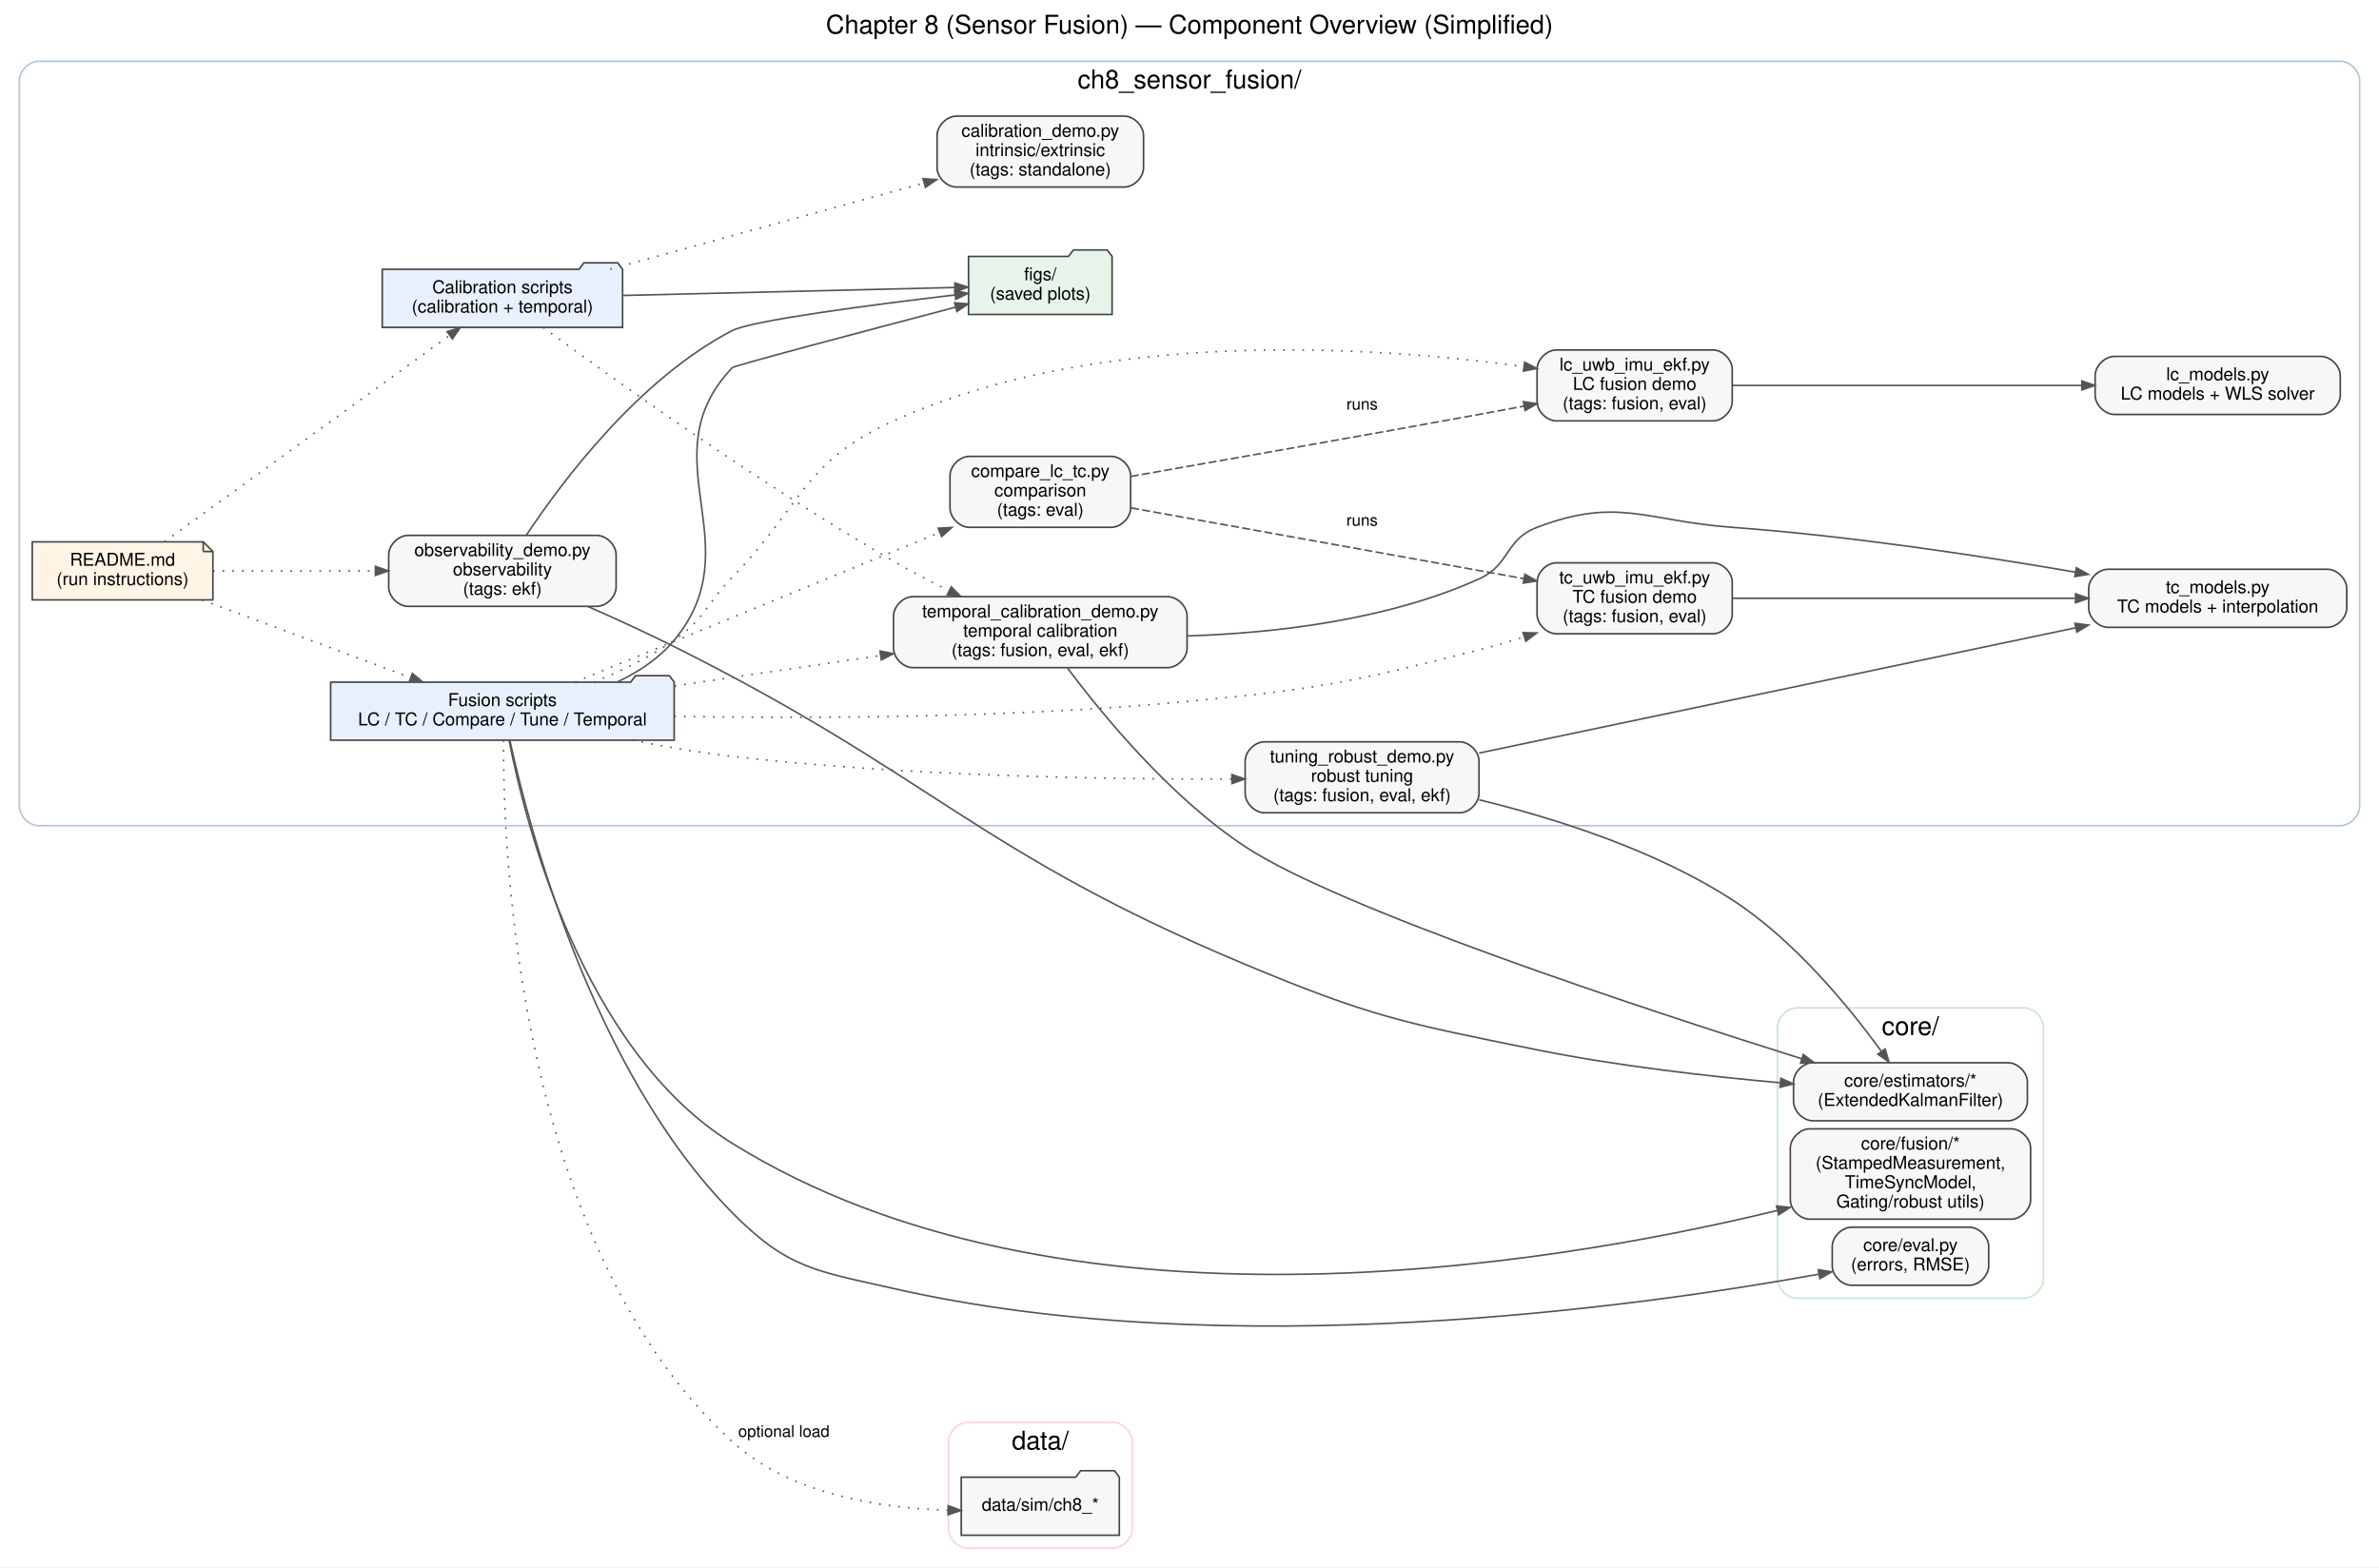
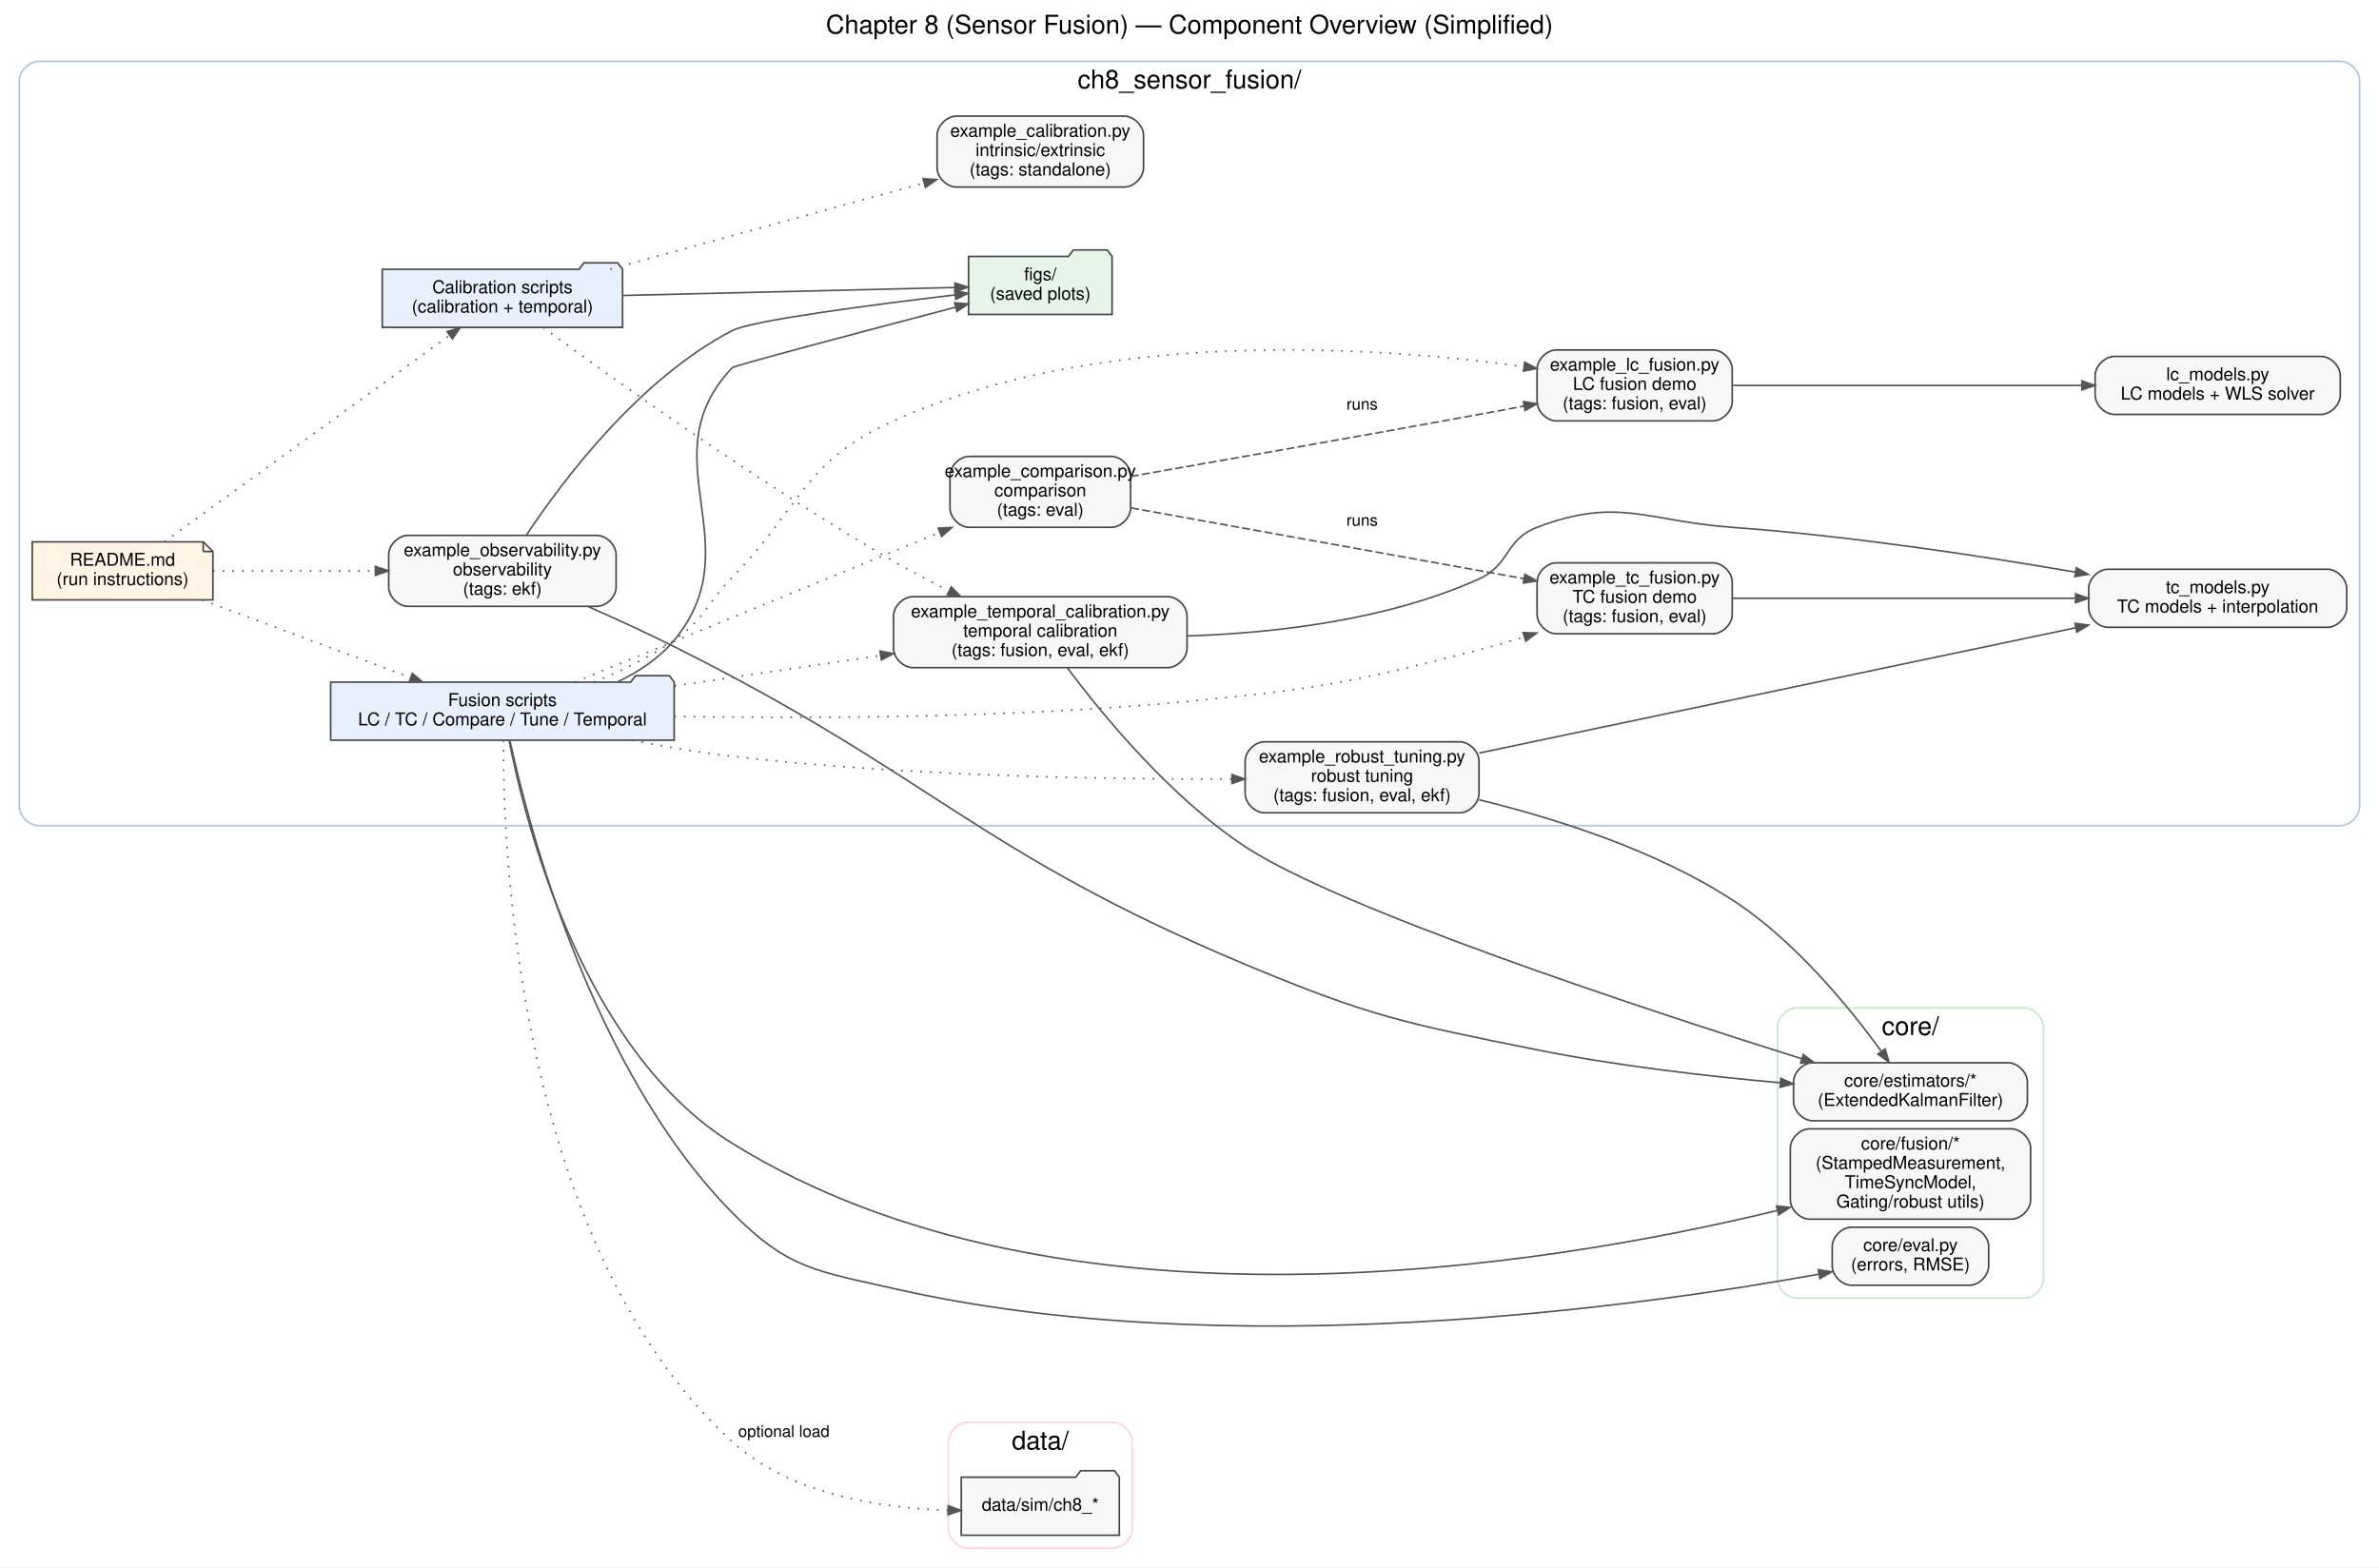
<svg xmlns="http://www.w3.org/2000/svg" width="1475pt" height="972pt" viewBox="0.00 0.00 1475.00 972.00">
  <g id="graph0" class="graph" transform="scale(1 1) rotate(0) translate(4 968)">
    <polygon fill="white" stroke="transparent" points="-4,4 -4,-968 1471,-968 1471,4 -4,4" />
    <text text-anchor="middle" x="733.5" y="-947.2" font-family="Helvetica,sans-Serif" font-size="16.00">Chapter 8 (Sensor Fusion) — Component Overview (Simplified)</text>
    <g id="clust1" class="cluster">
      <path fill="white" stroke="#b0c4de" d="M20,-456C20,-456 1447,-456 1447,-456 1453,-456 1459,-462 1459,-468 1459,-468 1459,-918 1459,-918 1459,-924 1453,-930 1447,-930 1447,-930 20,-930 20,-930 14,-930 8,-924 8,-918 8,-918 8,-468 8,-468 8,-462 14,-456 20,-456" />
      <text text-anchor="middle" x="733.5" y="-913.2" font-family="Helvetica,sans-Serif" font-size="16.00">ch8_sensor_fusion/</text>
    </g>
    <g id="clust2" class="cluster">
      <path fill="white" stroke="#c8e6c9" d="M1110,-163C1110,-163 1251,-163 1251,-163 1257,-163 1263,-169 1263,-175 1263,-175 1263,-331 1263,-331 1263,-337 1257,-343 1251,-343 1251,-343 1110,-343 1110,-343 1104,-343 1098,-337 1098,-331 1098,-331 1098,-175 1098,-175 1098,-169 1104,-163 1110,-163" />
      <text text-anchor="middle" x="1180.5" y="-326.2" font-family="Helvetica,sans-Serif" font-size="16.00">core/</text>
    </g>
    <g id="clust3" class="cluster">
      <path fill="white" stroke="#ffd1dc" d="M596,-8C596,-8 686,-8 686,-8 692,-8 698,-14 698,-20 698,-20 698,-74 698,-74 698,-80 692,-86 686,-86 686,-86 596,-86 596,-86 590,-86 584,-80 584,-74 584,-74 584,-20 584,-20 584,-14 590,-8 596,-8" />
      <text text-anchor="middle" x="641" y="-69.2" font-family="Helvetica,sans-Serif" font-size="16.00">data/</text>
    </g>
    <g id="node1" class="node">
      <path fill="#f7f7f7" stroke="#444444" d="M1058,-751C1058,-751 961,-751 961,-751 955,-751 949,-745 949,-739 949,-739 949,-719 949,-719 949,-713 955,-707 961,-707 961,-707 1058,-707 1058,-707 1064,-707 1070,-713 1070,-719 1070,-719 1070,-739 1070,-739 1070,-745 1064,-751 1058,-751" />
-       <text text-anchor="middle" x="1009.5" y="-738.2" font-family="Helvetica,sans-Serif" font-size="11.00">lc_uwb_imu_ekf.py</text>
+       <text text-anchor="middle" x="1009.5" y="-738.2" font-family="Helvetica,sans-Serif" font-size="11.00">example_lc_fusion.py</text>
      <text text-anchor="middle" x="1009.5" y="-726.2" font-family="Helvetica,sans-Serif" font-size="11.00">LC fusion demo</text>
      <text text-anchor="middle" x="1009.5" y="-714.2" font-family="Helvetica,sans-Serif" font-size="11.00">(tags: fusion, eval)</text>
    </g>
    <g id="node8" class="node">
      <path fill="#f7f7f7" stroke="#444444" d="M1435,-747C1435,-747 1307,-747 1307,-747 1301,-747 1295,-741 1295,-735 1295,-735 1295,-723 1295,-723 1295,-717 1301,-711 1307,-711 1307,-711 1435,-711 1435,-711 1441,-711 1447,-717 1447,-723 1447,-723 1447,-735 1447,-735 1447,-741 1441,-747 1435,-747" />
      <text text-anchor="middle" x="1371" y="-732.2" font-family="Helvetica,sans-Serif" font-size="11.00">lc_models.py</text>
      <text text-anchor="middle" x="1371" y="-720.2" font-family="Helvetica,sans-Serif" font-size="11.00">LC models + WLS solver</text>
    </g>
    <g id="edge1" class="edge">
      <path fill="none" stroke="#555555" d="M1070.27,-729C1129.34,-729 1220.22,-729 1286.43,-729" />
      <polygon fill="#555555" stroke="#555555" points="1286.78,-731.8 1294.78,-729 1286.78,-726.2 1286.78,-731.8" />
    </g>
    <g id="node2" class="node">
      <path fill="#f7f7f7" stroke="#444444" d="M1058,-619C1058,-619 961,-619 961,-619 955,-619 949,-613 949,-607 949,-607 949,-587 949,-587 949,-581 955,-575 961,-575 961,-575 1058,-575 1058,-575 1064,-575 1070,-581 1070,-587 1070,-587 1070,-607 1070,-607 1070,-613 1064,-619 1058,-619" />
-       <text text-anchor="middle" x="1009.5" y="-606.2" font-family="Helvetica,sans-Serif" font-size="11.00">tc_uwb_imu_ekf.py</text>
+       <text text-anchor="middle" x="1009.5" y="-606.2" font-family="Helvetica,sans-Serif" font-size="11.00">example_tc_fusion.py</text>
      <text text-anchor="middle" x="1009.5" y="-594.2" font-family="Helvetica,sans-Serif" font-size="11.00">TC fusion demo</text>
      <text text-anchor="middle" x="1009.5" y="-582.2" font-family="Helvetica,sans-Serif" font-size="11.00">(tags: fusion, eval)</text>
    </g>
    <g id="node9" class="node">
      <path fill="#f7f7f7" stroke="#444444" d="M1439,-615C1439,-615 1303,-615 1303,-615 1297,-615 1291,-609 1291,-603 1291,-603 1291,-591 1291,-591 1291,-585 1297,-579 1303,-579 1303,-579 1439,-579 1439,-579 1445,-579 1451,-585 1451,-591 1451,-591 1451,-603 1451,-603 1451,-609 1445,-615 1439,-615" />
      <text text-anchor="middle" x="1371" y="-600.2" font-family="Helvetica,sans-Serif" font-size="11.00">tc_models.py</text>
      <text text-anchor="middle" x="1371" y="-588.2" font-family="Helvetica,sans-Serif" font-size="11.00">TC models + interpolation</text>
    </g>
    <g id="edge2" class="edge">
      <path fill="none" stroke="#555555" d="M1070.27,-597C1128.19,-597 1216.69,-597 1282.53,-597" />
      <polygon fill="#555555" stroke="#555555" points="1282.85,-599.8 1290.85,-597 1282.85,-594.2 1282.85,-599.8" />
    </g>
    <g id="node3" class="node">
      <path fill="#f7f7f7" stroke="#444444" d="M685,-685C685,-685 597,-685 597,-685 591,-685 585,-679 585,-673 585,-673 585,-653 585,-653 585,-647 591,-641 597,-641 597,-641 685,-641 685,-641 691,-641 697,-647 697,-653 697,-653 697,-673 697,-673 697,-679 691,-685 685,-685" />
-       <text text-anchor="middle" x="641" y="-672.2" font-family="Helvetica,sans-Serif" font-size="11.00">compare_lc_tc.py</text>
+       <text text-anchor="middle" x="641" y="-672.2" font-family="Helvetica,sans-Serif" font-size="11.00">example_comparison.py</text>
      <text text-anchor="middle" x="641" y="-660.2" font-family="Helvetica,sans-Serif" font-size="11.00">comparison</text>
      <text text-anchor="middle" x="641" y="-648.2" font-family="Helvetica,sans-Serif" font-size="11.00">(tags: eval)</text>
    </g>
    <g id="edge5" class="edge">
      <path fill="none" stroke="#555555" stroke-dasharray="5,2" d="M697.05,-672.57C751.83,-682.13 838.27,-697.34 913,-711 922.08,-712.66 931.63,-714.43 941.05,-716.19" />
      <polygon fill="#555555" stroke="#555555" points="940.54,-718.94 948.91,-717.66 941.57,-713.44 940.54,-718.94" />
      <text text-anchor="middle" x="840.5" y="-714" font-family="Helvetica,sans-Serif" font-size="10.00">runs</text>
    </g>
    <g id="edge6" class="edge">
      <path fill="none" stroke="#555555" stroke-dasharray="5,2" d="M697.27,-653.05C762.44,-641.31 870.77,-621.8 940.89,-609.18" />
      <polygon fill="#555555" stroke="#555555" points="941.45,-611.92 948.82,-607.75 940.45,-606.41 941.45,-611.92" />
      <text text-anchor="middle" x="840.5" y="-642" font-family="Helvetica,sans-Serif" font-size="10.00">runs</text>
    </g>
    <g id="node4" class="node">
      <path fill="#f7f7f7" stroke="#444444" d="M901,-508C901,-508 780,-508 780,-508 774,-508 768,-502 768,-496 768,-496 768,-476 768,-476 768,-470 774,-464 780,-464 780,-464 901,-464 901,-464 907,-464 913,-470 913,-476 913,-476 913,-496 913,-496 913,-502 907,-508 901,-508" />
-       <text text-anchor="middle" x="840.5" y="-495.2" font-family="Helvetica,sans-Serif" font-size="11.00">tuning_robust_demo.py</text>
+       <text text-anchor="middle" x="840.5" y="-495.2" font-family="Helvetica,sans-Serif" font-size="11.00">example_robust_tuning.py</text>
      <text text-anchor="middle" x="840.5" y="-483.2" font-family="Helvetica,sans-Serif" font-size="11.00">robust tuning</text>
      <text text-anchor="middle" x="840.5" y="-471.2" font-family="Helvetica,sans-Serif" font-size="11.00">(tags: fusion, eval, ekf)</text>
    </g>
    <g id="edge3" class="edge">
      <path fill="none" stroke="#555555" d="M913.05,-501.03C1009.1,-521.2 1179.6,-557.01 1282.97,-578.72" />
      <polygon fill="#555555" stroke="#555555" points="1282.51,-581.49 1290.91,-580.39 1283.66,-576 1282.51,-581.49" />
    </g>
    <g id="node15" class="node">
      <path fill="#f7f7f7" stroke="#444444" d="M1241,-309C1241,-309 1120,-309 1120,-309 1114,-309 1108,-303 1108,-297 1108,-297 1108,-285 1108,-285 1108,-279 1114,-273 1120,-273 1120,-273 1241,-273 1241,-273 1247,-273 1253,-279 1253,-285 1253,-285 1253,-297 1253,-297 1253,-303 1247,-309 1241,-309" />
      <text text-anchor="middle" x="1180.5" y="-294.2" font-family="Helvetica,sans-Serif" font-size="11.00">core/estimators/*</text>
      <text text-anchor="middle" x="1180.5" y="-282.2" font-family="Helvetica,sans-Serif" font-size="11.00">(ExtendedKalmanFilter)</text>
    </g>
    <g id="edge22" class="edge">
      <path fill="none" stroke="#555555" d="M913.06,-472.04C960.3,-460.54 1022.08,-440.99 1070,-410 1108.74,-384.95 1142.86,-343.03 1162.33,-316.22" />
      <polygon fill="#555555" stroke="#555555" points="1164.82,-317.55 1167.19,-309.41 1160.26,-314.3 1164.82,-317.55" />
    </g>
    <g id="node5" class="node">
      <path fill="#f7f7f7" stroke="#444444" d="M720,-598C720,-598 562,-598 562,-598 556,-598 550,-592 550,-586 550,-586 550,-566 550,-566 550,-560 556,-554 562,-554 562,-554 720,-554 720,-554 726,-554 732,-560 732,-566 732,-566 732,-586 732,-586 732,-592 726,-598 720,-598" />
-       <text text-anchor="middle" x="641" y="-585.2" font-family="Helvetica,sans-Serif" font-size="11.00">temporal_calibration_demo.py</text>
+       <text text-anchor="middle" x="641" y="-585.2" font-family="Helvetica,sans-Serif" font-size="11.00">example_temporal_calibration.py</text>
      <text text-anchor="middle" x="641" y="-573.2" font-family="Helvetica,sans-Serif" font-size="11.00">temporal calibration</text>
      <text text-anchor="middle" x="641" y="-561.2" font-family="Helvetica,sans-Serif" font-size="11.00">(tags: fusion, eval, ekf)</text>
    </g>
    <g id="edge4" class="edge">
      <path fill="none" stroke="#555555" d="M732.26,-573.65C786.77,-575.42 856.41,-583.46 913,-609 932.51,-617.81 928.99,-633.39 949,-641 999.27,-660.11 1016.36,-644.91 1070,-641 1142.1,-635.74 1223.18,-623.46 1282.86,-613.21" />
      <polygon fill="#555555" stroke="#555555" points="1283.36,-615.96 1290.76,-611.84 1282.4,-610.44 1283.36,-615.96" />
    </g>
    <g id="edge23" class="edge">
      <path fill="none" stroke="#555555" d="M657.72,-553.94C679.48,-524.84 721.4,-473.74 768,-443 826.32,-404.53 1012.4,-343.13 1113.17,-311.43" />
      <polygon fill="#555555" stroke="#555555" points="1114.07,-314.08 1120.86,-309.01 1112.39,-308.73 1114.07,-314.08" />
    </g>
    <g id="node6" class="node">
      <path fill="#f7f7f7" stroke="#444444" d="M693,-896C693,-896 589,-896 589,-896 583,-896 577,-890 577,-884 577,-884 577,-864 577,-864 577,-858 583,-852 589,-852 589,-852 693,-852 693,-852 699,-852 705,-858 705,-864 705,-864 705,-884 705,-884 705,-890 699,-896 693,-896" />
-       <text text-anchor="middle" x="641" y="-883.2" font-family="Helvetica,sans-Serif" font-size="11.00">calibration_demo.py</text>
+       <text text-anchor="middle" x="641" y="-883.2" font-family="Helvetica,sans-Serif" font-size="11.00">example_calibration.py</text>
      <text text-anchor="middle" x="641" y="-871.2" font-family="Helvetica,sans-Serif" font-size="11.00">intrinsic/extrinsic</text>
      <text text-anchor="middle" x="641" y="-859.2" font-family="Helvetica,sans-Serif" font-size="11.00">(tags: standalone)</text>
    </g>
    <g id="node7" class="node">
      <path fill="#f7f7f7" stroke="#444444" d="M366,-636C366,-636 249,-636 249,-636 243,-636 237,-630 237,-624 237,-624 237,-604 237,-604 237,-598 243,-592 249,-592 249,-592 366,-592 366,-592 372,-592 378,-598 378,-604 378,-604 378,-624 378,-624 378,-630 372,-636 366,-636" />
-       <text text-anchor="middle" x="307.5" y="-623.2" font-family="Helvetica,sans-Serif" font-size="11.00">observability_demo.py</text>
+       <text text-anchor="middle" x="307.5" y="-623.2" font-family="Helvetica,sans-Serif" font-size="11.00">example_observability.py</text>
      <text text-anchor="middle" x="307.5" y="-611.2" font-family="Helvetica,sans-Serif" font-size="11.00">observability</text>
      <text text-anchor="middle" x="307.5" y="-599.2" font-family="Helvetica,sans-Serif" font-size="11.00">(tags: ekf)</text>
    </g>
    <g id="node12" class="node">
      <polygon fill="#e6f4ea" stroke="#444444" points="685.5,-809 682.5,-813 661.5,-813 658.5,-809 596.5,-809 596.5,-773 685.5,-773 685.5,-809" />
      <text text-anchor="middle" x="641" y="-794.2" font-family="Helvetica,sans-Serif" font-size="11.00">figs/</text>
      <text text-anchor="middle" x="641" y="-782.2" font-family="Helvetica,sans-Serif" font-size="11.00">(saved plots)</text>
    </g>
    <g id="edge19" class="edge">
      <path fill="none" stroke="#555555" d="M322.32,-636.1C344.65,-669.71 392.06,-732.93 450,-763 462.08,-769.27 536.03,-778.93 588.02,-785.11" />
      <polygon fill="#555555" stroke="#555555" points="587.89,-787.91 596.17,-786.07 588.55,-782.35 587.89,-787.91" />
    </g>
    <g id="edge24" class="edge">
      <path fill="none" stroke="#555555" d="M360.44,-591.96C377.64,-584.37 396.78,-575.61 414,-567 575.06,-486.51 601.9,-439.51 768,-370 845.32,-337.64 866.83,-333.54 949,-317 998.62,-307.01 1055.07,-300.57 1099.69,-296.59" />
      <polygon fill="#555555" stroke="#555555" points="1100.15,-299.36 1107.88,-295.88 1099.67,-293.78 1100.15,-299.36" />
    </g>
    <g id="node10" class="node">
      <polygon fill="#e8f0fe" stroke="#444444" points="414,-545 411,-549 390,-549 387,-545 201,-545 201,-509 414,-509 414,-545" />
      <text text-anchor="middle" x="307.5" y="-530.2" font-family="Helvetica,sans-Serif" font-size="11.00">Fusion scripts</text>
      <text text-anchor="middle" x="307.5" y="-518.2" font-family="Helvetica,sans-Serif" font-size="11.00">LC / TC / Compare / Tune / Temporal</text>
    </g>
    <g id="edge7" class="edge">
      <path fill="none" stroke="#555555" stroke-dasharray="1,5" d="M364.22,-545.04C381.01,-551.82 398.96,-560.48 414,-571 433.33,-584.52 433.53,-593.11 450,-610 493.24,-654.32 493.56,-681.53 550,-707 678.32,-764.92 847.89,-753.38 940.67,-740.66" />
      <polygon fill="#555555" stroke="#555555" points="941.32,-743.39 948.85,-739.51 940.54,-737.85 941.32,-743.39" />
    </g>
    <g id="edge8" class="edge">
      <path fill="none" stroke="#555555" stroke-dasharray="1,5" d="M414.05,-523.8C499.88,-522.33 624.03,-522.76 732,-533 813.33,-540.71 833.83,-544.86 913,-565 922.13,-567.32 931.66,-570.09 941,-573" />
      <polygon fill="#555555" stroke="#555555" points="940.32,-575.73 948.79,-575.48 942.02,-570.39 940.32,-575.73" />
    </g>
    <g id="edge9" class="edge">
      <path fill="none" stroke="#555555" stroke-dasharray="1,5" d="M352.52,-545.06C410.6,-568.89 513.13,-610.95 578.76,-637.87" />
      <polygon fill="#555555" stroke="#555555" points="577.71,-640.47 586.17,-640.92 579.83,-635.29 577.71,-640.47" />
    </g>
    <g id="edge10" class="edge">
      <path fill="none" stroke="#555555" stroke-dasharray="1,5" d="M387.84,-508.95C408.02,-505.01 429.72,-501.33 450,-499 556.52,-486.76 680.42,-484.7 759.37,-484.9" />
      <polygon fill="#555555" stroke="#555555" points="759.8,-487.7 767.81,-484.93 759.82,-482.1 759.8,-487.7" />
    </g>
    <g id="edge11" class="edge">
      <path fill="none" stroke="#555555" stroke-dasharray="1,5" d="M414.3,-542.64C455.25,-548.69 501.83,-555.58 542.01,-561.52" />
      <polygon fill="#555555" stroke="#555555" points="541.63,-564.29 549.95,-562.69 542.45,-558.75 541.63,-564.29" />
    </g>
    <g id="edge17" class="edge">
      <path fill="none" stroke="#555555" d="M378.7,-545.09C392.02,-551.37 404.68,-559.78 414,-571 463.05,-630.09 397.14,-684.29 450,-740 451.23,-741.3 532.43,-762.79 588.27,-777.46" />
      <polygon fill="#555555" stroke="#555555" points="587.86,-780.25 596.31,-779.57 589.28,-774.83 587.86,-780.25" />
    </g>
    <g id="node14" class="node">
      <path fill="#f7f7f7" stroke="#444444" d="M1243,-268C1243,-268 1118,-268 1118,-268 1112,-268 1106,-262 1106,-256 1106,-256 1106,-224 1106,-224 1106,-218 1112,-212 1118,-212 1118,-212 1243,-212 1243,-212 1249,-212 1255,-218 1255,-224 1255,-224 1255,-256 1255,-256 1255,-262 1249,-268 1243,-268" />
      <text text-anchor="middle" x="1180.5" y="-255.2" font-family="Helvetica,sans-Serif" font-size="11.00">core/fusion/*</text>
      <text text-anchor="middle" x="1180.5" y="-243.2" font-family="Helvetica,sans-Serif" font-size="11.00">(StampedMeasurement,</text>
      <text text-anchor="middle" x="1180.5" y="-231.2" font-family="Helvetica,sans-Serif" font-size="11.00">TimeSyncModel,</text>
      <text text-anchor="middle" x="1180.5" y="-219.2" font-family="Helvetica,sans-Serif" font-size="11.00">Gating/robust utils)</text>
    </g>
    <g id="edge20" class="edge">
      <path fill="none" stroke="#555555" d="M311.68,-508.72C321.55,-458.24 356.79,-316.86 450,-259 653.63,-132.6 954.66,-182.63 1097.95,-217.37" />
      <polygon fill="#555555" stroke="#555555" points="1097.47,-220.13 1105.91,-219.32 1098.8,-214.7 1097.47,-220.13" />
    </g>
    <g id="node16" class="node">
      <path fill="#f7f7f7" stroke="#444444" d="M1217,-207C1217,-207 1144,-207 1144,-207 1138,-207 1132,-201 1132,-195 1132,-195 1132,-183 1132,-183 1132,-177 1138,-171 1144,-171 1144,-171 1217,-171 1217,-171 1223,-171 1229,-177 1229,-183 1229,-183 1229,-195 1229,-195 1229,-201 1223,-207 1217,-207" />
      <text text-anchor="middle" x="1180.5" y="-192.2" font-family="Helvetica,sans-Serif" font-size="11.00">core/eval.py</text>
      <text text-anchor="middle" x="1180.5" y="-180.2" font-family="Helvetica,sans-Serif" font-size="11.00">(errors, RMSE)</text>
    </g>
    <g id="edge21" class="edge">
      <path fill="none" stroke="#555555" d="M312.17,-508.7C323.51,-456.4 362.67,-304.42 450,-216 484.51,-181.06 502.12,-179.92 550,-169 757.22,-121.73 1012.7,-157.78 1123.67,-177.87" />
      <polygon fill="#555555" stroke="#555555" points="1123.35,-180.66 1131.73,-179.34 1124.36,-175.15 1123.35,-180.66" />
    </g>
    <g id="node17" class="node">
      <polygon fill="#f7f7f7" stroke="#444444" points="690,-52 687,-56 666,-56 663,-52 592,-52 592,-16 690,-16 690,-52" />
      <text text-anchor="middle" x="641" y="-31.2" font-family="Helvetica,sans-Serif" font-size="11.00">data/sim/ch8_*</text>
    </g>
    <g id="edge25" class="edge">
      <path fill="none" stroke="#555555" stroke-dasharray="1,5" d="M308.15,-508.95C307.85,-440.6 316.48,-195.37 450,-74 486.01,-41.26 541.84,-32.73 583.67,-31.51" />
      <polygon fill="#555555" stroke="#555555" points="583.9,-34.31 591.84,-31.36 583.79,-28.71 583.9,-34.31" />
      <text text-anchor="middle" x="482" y="-77" font-family="Helvetica,sans-Serif" font-size="10.00">optional load</text>
    </g>
    <g id="node11" class="node">
      <polygon fill="#e8f0fe" stroke="#444444" points="382,-801 379,-805 358,-805 355,-801 233,-801 233,-765 382,-765 382,-801" />
      <text text-anchor="middle" x="307.5" y="-786.2" font-family="Helvetica,sans-Serif" font-size="11.00">Calibration scripts</text>
      <text text-anchor="middle" x="307.5" y="-774.2" font-family="Helvetica,sans-Serif" font-size="11.00">(calibration + temporal)</text>
    </g>
    <g id="edge13" class="edge">
      <path fill="none" stroke="#555555" stroke-dasharray="1,5" d="M332.8,-764.93C375.53,-733.54 467.45,-667.73 550,-620 560.87,-613.72 572.76,-607.48 584.24,-601.76" />
      <polygon fill="#555555" stroke="#555555" points="585.77,-604.13 591.71,-598.08 583.3,-599.1 585.77,-604.13" />
    </g>
    <g id="edge12" class="edge">
      <path fill="none" stroke="#555555" stroke-dasharray="1,5" d="M374.39,-801.09C430.57,-816.51 511.14,-838.63 568.79,-854.45" />
      <polygon fill="#555555" stroke="#555555" points="568.31,-857.22 576.77,-856.64 569.79,-851.82 568.31,-857.22" />
    </g>
    <g id="edge18" class="edge">
      <path fill="none" stroke="#555555" d="M382.07,-784.78C444.48,-786.28 532.46,-788.4 587.84,-789.74" />
      <polygon fill="#555555" stroke="#555555" points="588.04,-792.55 596.11,-789.94 588.18,-786.95 588.04,-792.55" />
    </g>
    <g id="node13" class="node">
      <polygon fill="#fff4e5" stroke="#444444" points="122,-632 16,-632 16,-596 128,-596 128,-626 122,-632" />
      <polyline fill="none" stroke="#444444" points="122,-632 122,-626 " />
      <polyline fill="none" stroke="#444444" points="128,-626 122,-626 " />
      <text text-anchor="middle" x="72" y="-617.2" font-family="Helvetica,sans-Serif" font-size="11.00">README.md</text>
      <text text-anchor="middle" x="72" y="-605.2" font-family="Helvetica,sans-Serif" font-size="11.00">(run instructions)</text>
    </g>
    <g id="edge16" class="edge">
      <path fill="none" stroke="#555555" stroke-dasharray="1,5" d="M128.04,-614C158,-614 195.56,-614 228.48,-614" />
      <polygon fill="#555555" stroke="#555555" points="228.75,-616.8 236.75,-614 228.75,-611.2 228.75,-616.8" />
    </g>
    <g id="edge14" class="edge">
      <path fill="none" stroke="#555555" stroke-dasharray="1,5" d="M121.38,-595.97C158.95,-581.98 211.1,-562.54 250.48,-547.87" />
      <polygon fill="#555555" stroke="#555555" points="251.66,-550.42 258.18,-545 249.71,-545.17 251.66,-550.42" />
    </g>
    <g id="edge15" class="edge">
      <path fill="none" stroke="#555555" stroke-dasharray="1,5" d="M97.99,-632.09C140.71,-663.01 227.72,-725.98 274.71,-759.99" />
      <polygon fill="#555555" stroke="#555555" points="273.22,-762.37 281.34,-764.79 276.5,-757.83 273.22,-762.37" />
    </g>
  </g>
</svg>
